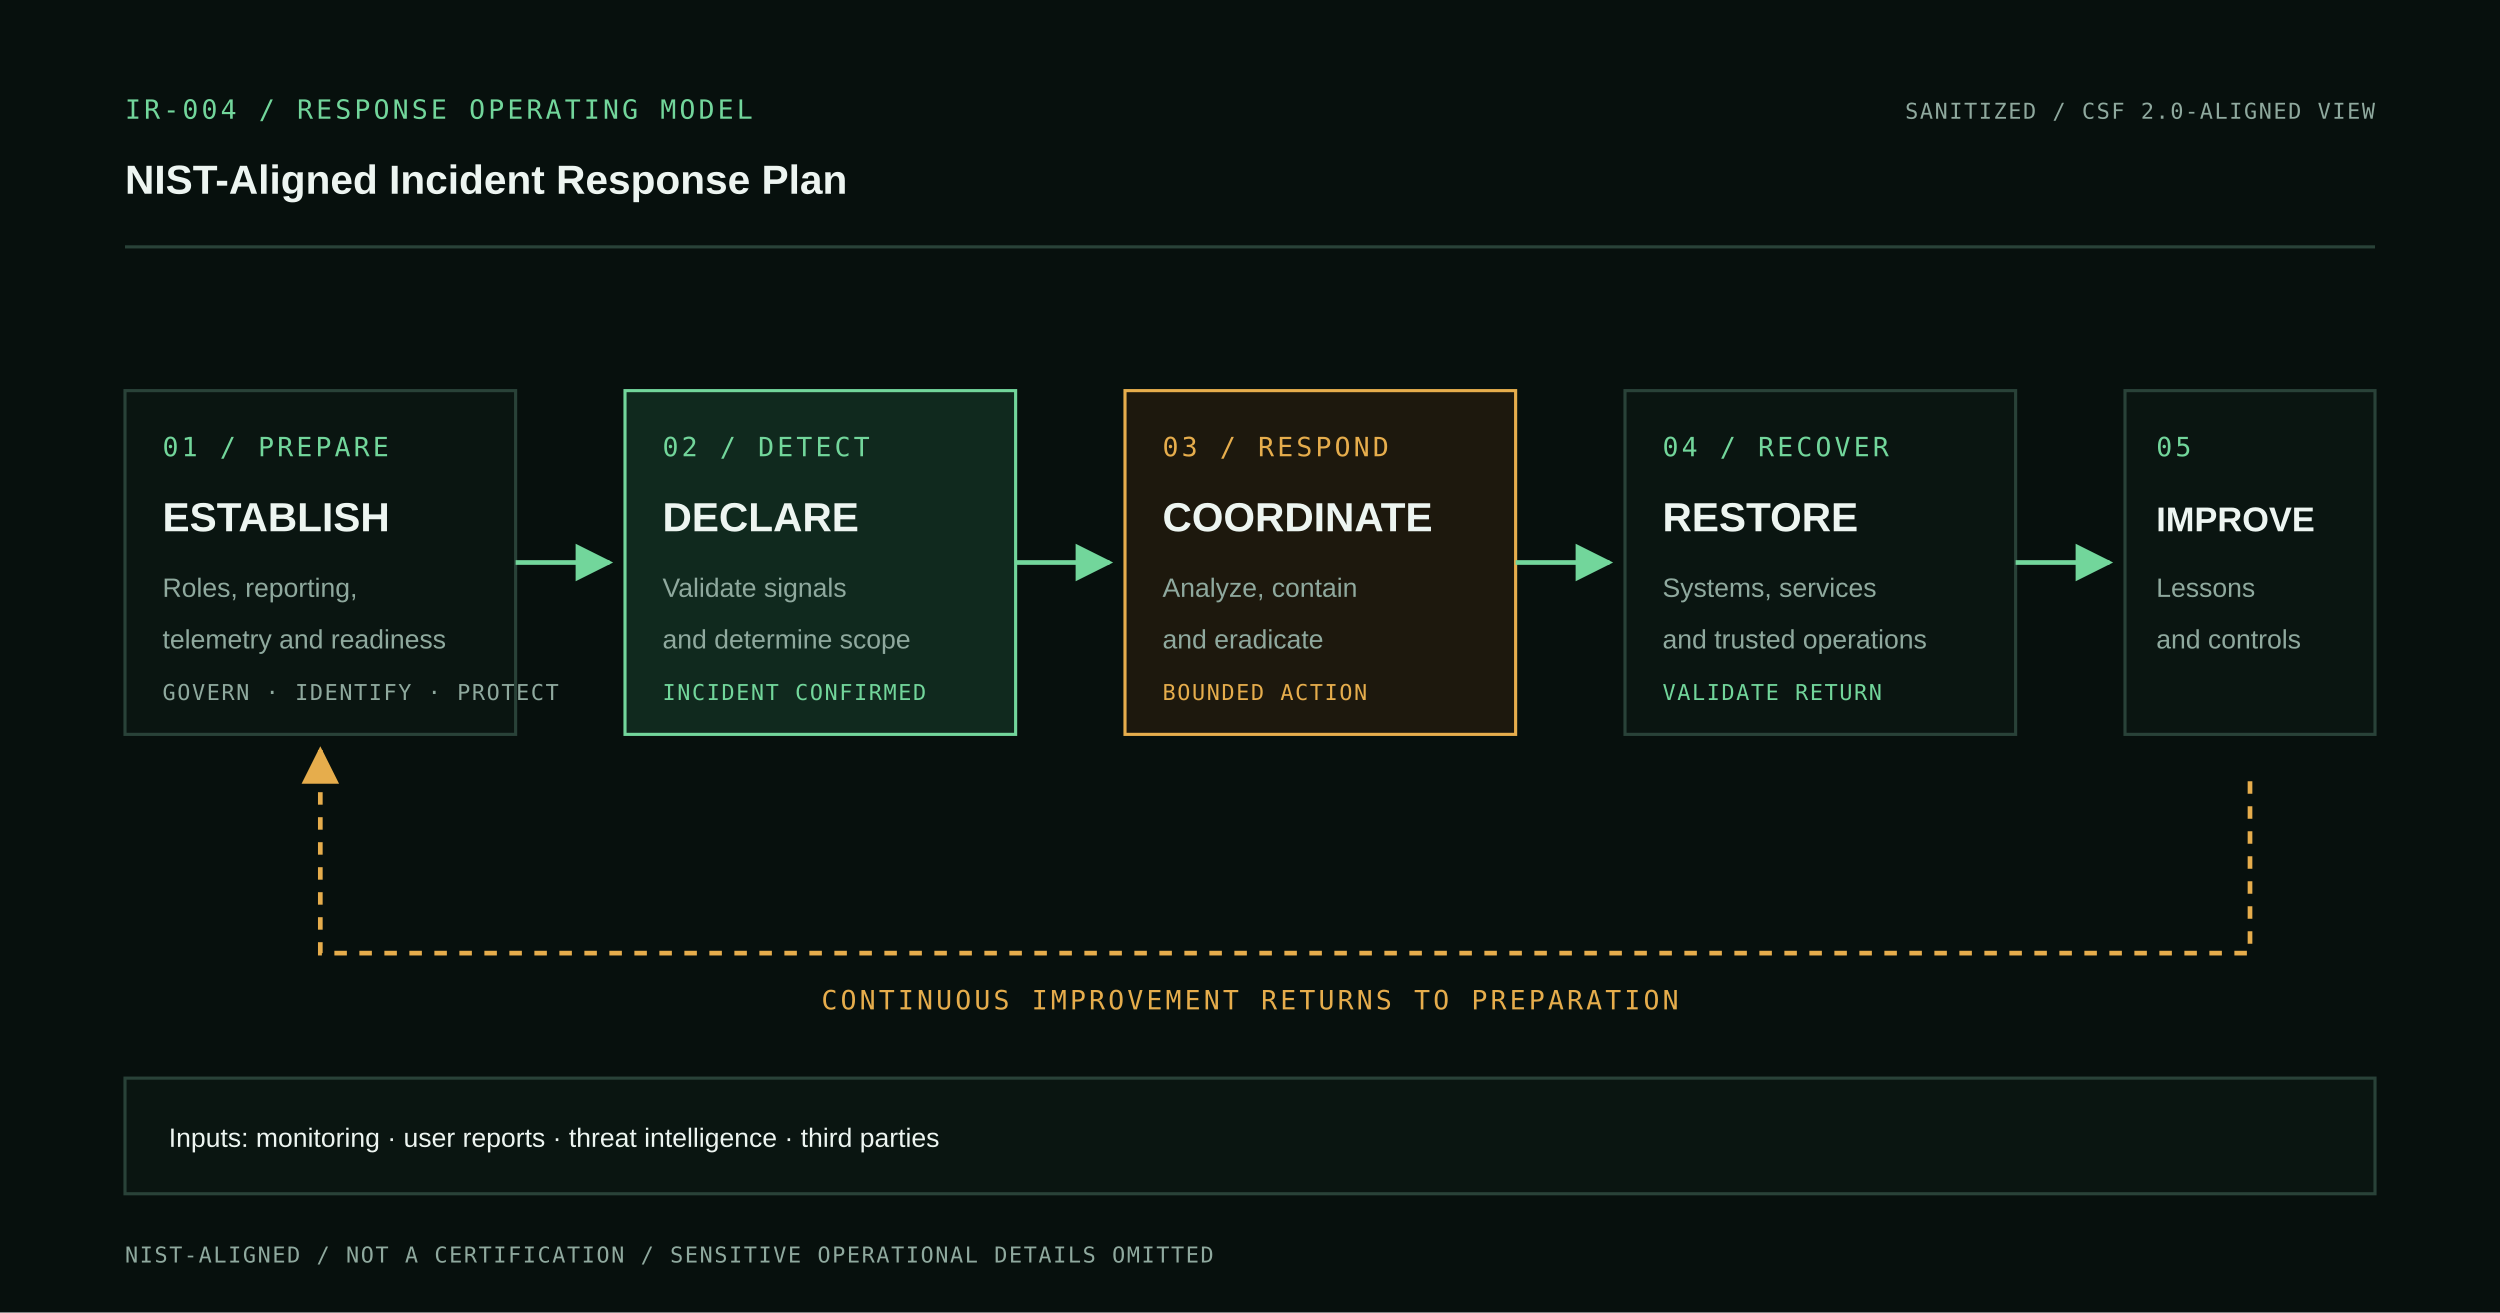
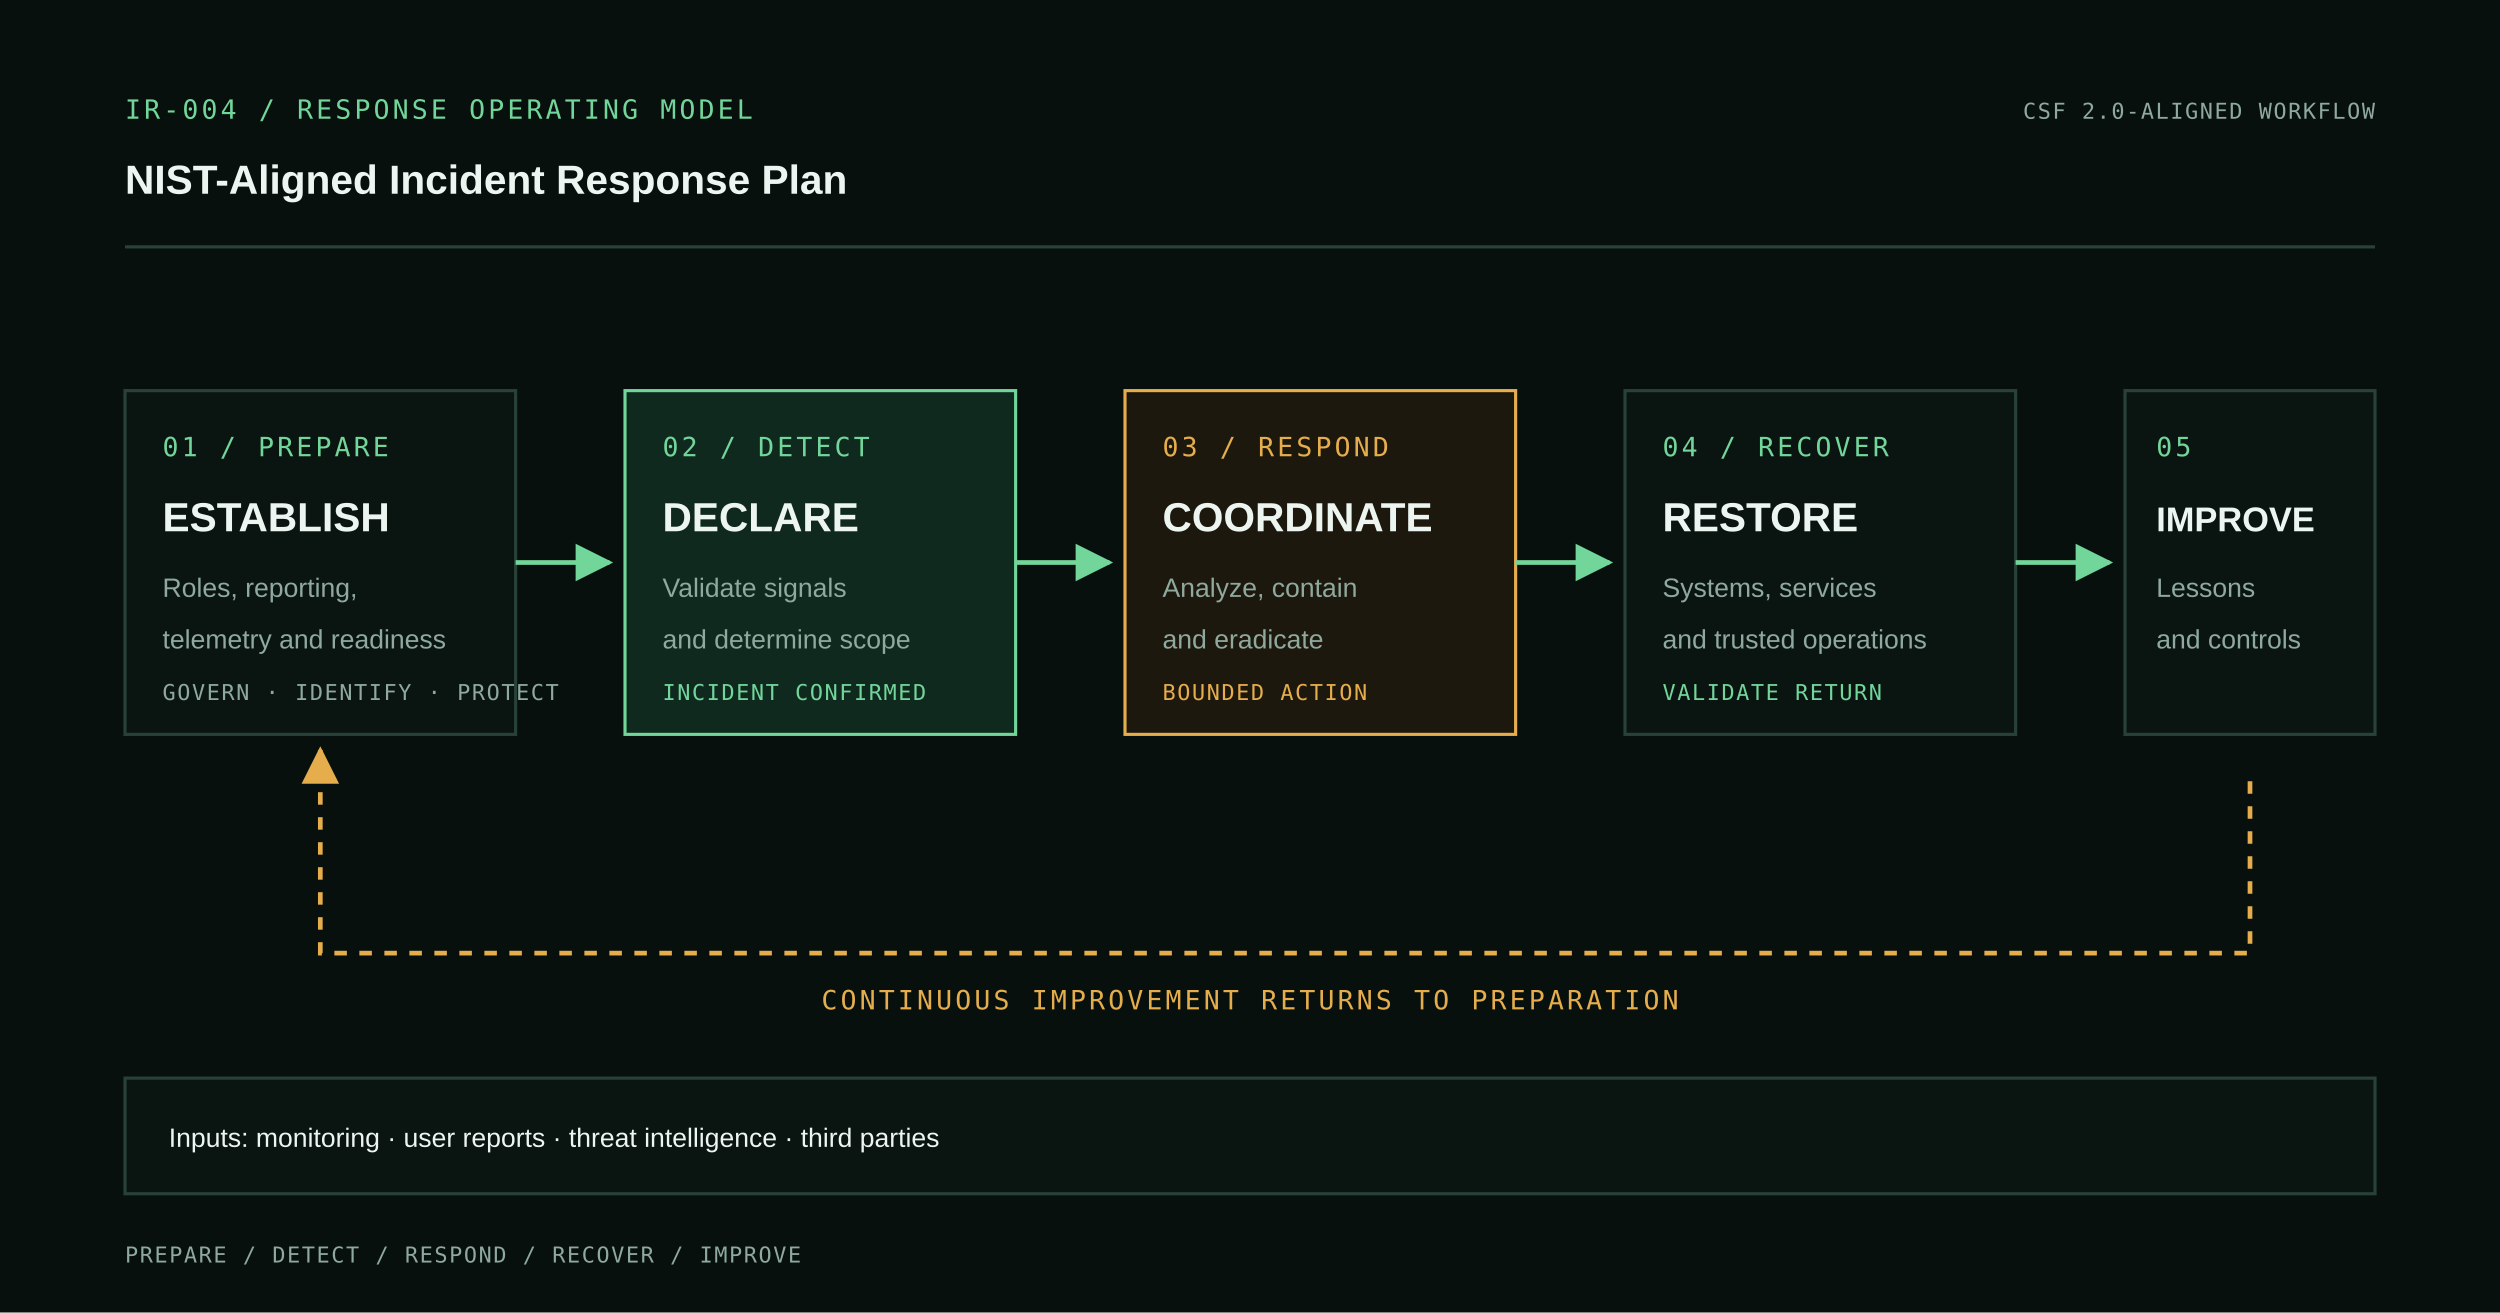
<svg xmlns="http://www.w3.org/2000/svg" viewBox="0 0 1600 840" role="img" aria-labelledby="t d">
  <defs>
    <style>.b{fill:#07100d}.p{fill:#0a1511;stroke:#294238;stroke-width:2}.a{fill:#10291e;stroke:#72d69b;stroke-width:2}.q{fill:#1d180d;stroke:#e6ad4c;stroke-width:2}.r{stroke:#294238;stroke-width:2}.f{stroke:#72d69b;stroke-width:3;fill:none}.z{stroke:#e6ad4c;stroke-width:3;fill:none;stroke-dasharray:8 8}.w{fill:#edf5f1}.g{fill:#72d69b}.m{fill:#8fa99e}.o{fill:#e6ad4c}.l{font:500 17px ui-monospace,monospace;letter-spacing:2px}.h{font:600 26px Arial,sans-serif}.c{font:400 17px Arial,sans-serif}.s{font:500 14px ui-monospace,monospace;letter-spacing:1px}</style>
    <marker id="x" viewBox="0 0 10 10" refX="9" refY="5" markerWidth="8" markerHeight="8" orient="auto">
      <path d="M0 0l10 5-10 5z" fill="#72d69b" />
    </marker>
    <marker id="y" viewBox="0 0 10 10" refX="9" refY="5" markerWidth="8" markerHeight="8" orient="auto">
      <path d="M0 0l10 5-10 5z" fill="#e6ad4c" />
    </marker>
  </defs>
  <rect class="b" width="1600" height="840" />
  <text x="80" y="76" class="l g">IR-004 / RESPONSE OPERATING MODEL</text>
  <text x="80" y="124" class="h w">NIST-Aligned Incident Response Plan</text>
-   <text x="1520" y="76" text-anchor="end" class="s m">SANITIZED / CSF 2.0-ALIGNED VIEW</text>
+   <text x="1520" y="76" text-anchor="end" class="s m">CSF 2.0-ALIGNED WORKFLOW</text>
  <line x1="80" y1="158" x2="1520" y2="158" class="r" />
  <g transform="translate(80 250)">
    <rect class="p" width="250" height="220" />
    <text x="24" y="42" class="l g">01 / PREPARE</text>
    <text x="24" y="90" class="h w">ESTABLISH</text>
    <text x="24" y="132" class="c m">Roles, reporting,</text>
    <text x="24" y="165" class="c m">telemetry and readiness</text>
    <text x="24" y="198" class="s m">GOVERN · IDENTIFY · PROTECT</text>
  </g>
  <path d="M330 360h60" class="f" marker-end="url(#x)" />
  <g transform="translate(400 250)">
    <rect class="a" width="250" height="220" />
    <text x="24" y="42" class="l g">02 / DETECT</text>
    <text x="24" y="90" class="h w">DECLARE</text>
    <text x="24" y="132" class="c m">Validate signals</text>
    <text x="24" y="165" class="c m">and determine scope</text>
    <text x="24" y="198" class="s g">INCIDENT CONFIRMED</text>
  </g>
  <path d="M650 360h60" class="f" marker-end="url(#x)" />
  <g transform="translate(720 250)">
    <rect class="q" width="250" height="220" />
    <text x="24" y="42" class="l o">03 / RESPOND</text>
    <text x="24" y="90" class="h w">COORDINATE</text>
    <text x="24" y="132" class="c m">Analyze, contain</text>
    <text x="24" y="165" class="c m">and eradicate</text>
    <text x="24" y="198" class="s o">BOUNDED ACTION</text>
  </g>
  <path d="M970 360h60" class="f" marker-end="url(#x)" />
  <g transform="translate(1040 250)">
    <rect class="p" width="250" height="220" />
    <text x="24" y="42" class="l g">04 / RECOVER</text>
    <text x="24" y="90" class="h w">RESTORE</text>
    <text x="24" y="132" class="c m">Systems, services</text>
    <text x="24" y="165" class="c m">and trusted operations</text>
    <text x="24" y="198" class="s g">VALIDATE RETURN</text>
  </g>
  <path d="M1290 360h60" class="f" marker-end="url(#x)" />
  <g transform="translate(1360 250)">
    <rect class="p" width="160" height="220" />
    <text x="20" y="42" class="l g">05</text>
    <text x="20" y="90" class="h w" style="font-size:22px">IMPROVE</text>
    <text x="20" y="132" class="c m">Lessons</text>
    <text x="20" y="165" class="c m">and controls</text>
  </g>
  <path d="M1440 500v110H205V480" class="z" marker-end="url(#y)" />
  <text x="800" y="646" text-anchor="middle" class="l o">CONTINUOUS IMPROVEMENT RETURNS TO PREPARATION</text>
  <rect x="80" y="690" width="1440" height="74" class="p" />
  <text x="108" y="734" class="c w">Inputs: monitoring · user reports · threat intelligence · third parties</text>
-   <text x="80" y="808" class="s m">NIST-ALIGNED / NOT A CERTIFICATION / SENSITIVE OPERATIONAL DETAILS OMITTED</text>
+   <text x="80" y="808" class="s m">PREPARE / DETECT / RESPOND / RECOVER / IMPROVE</text>
</svg>
